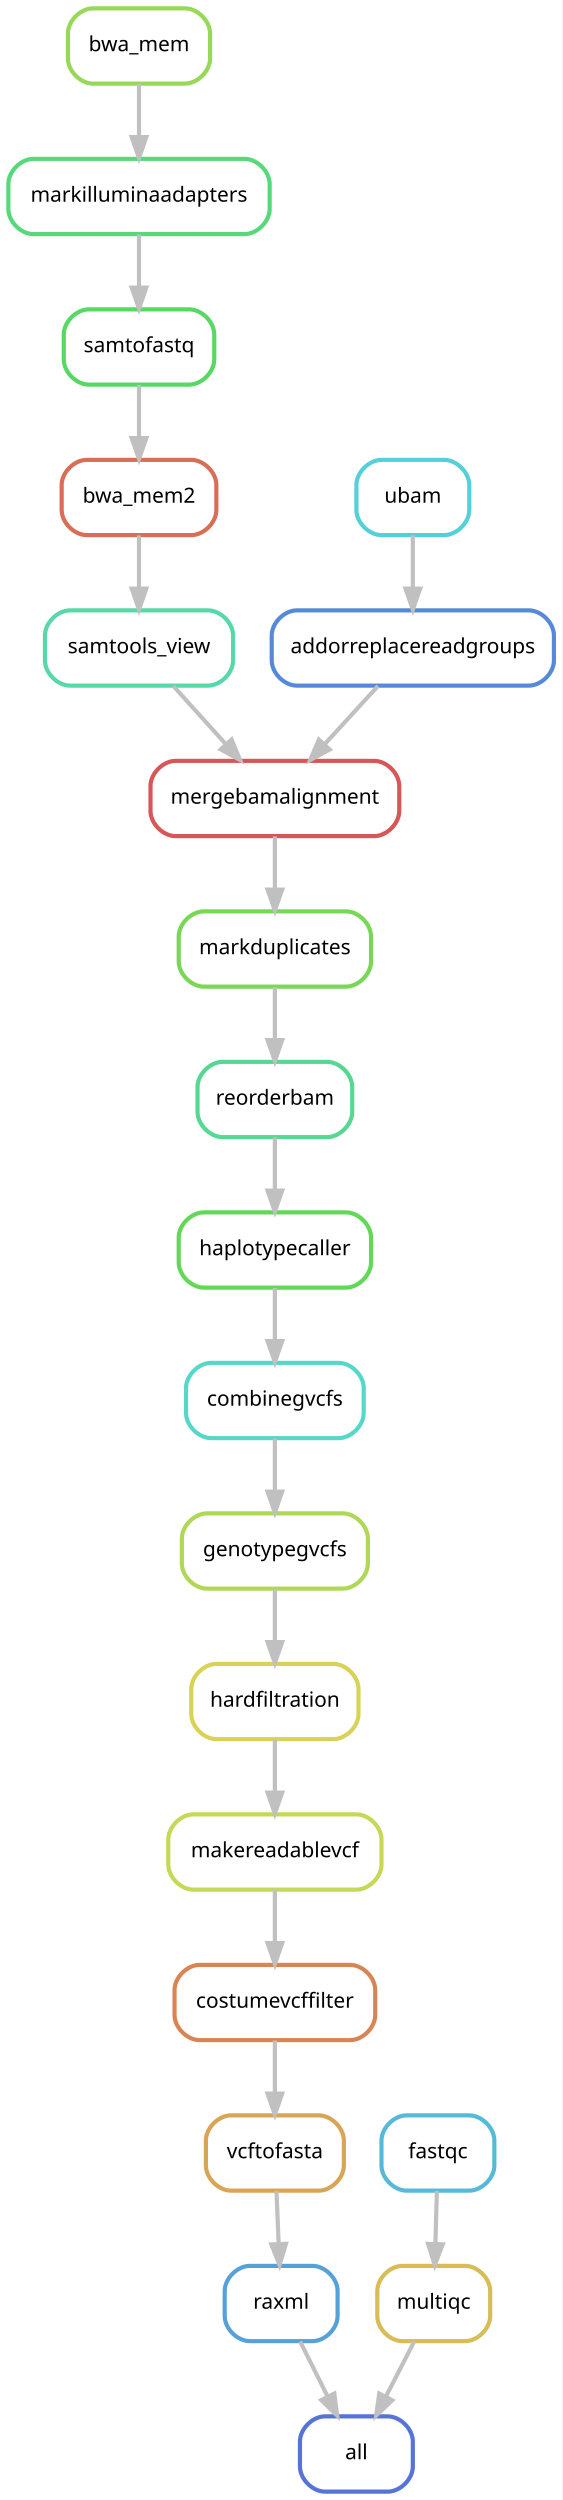
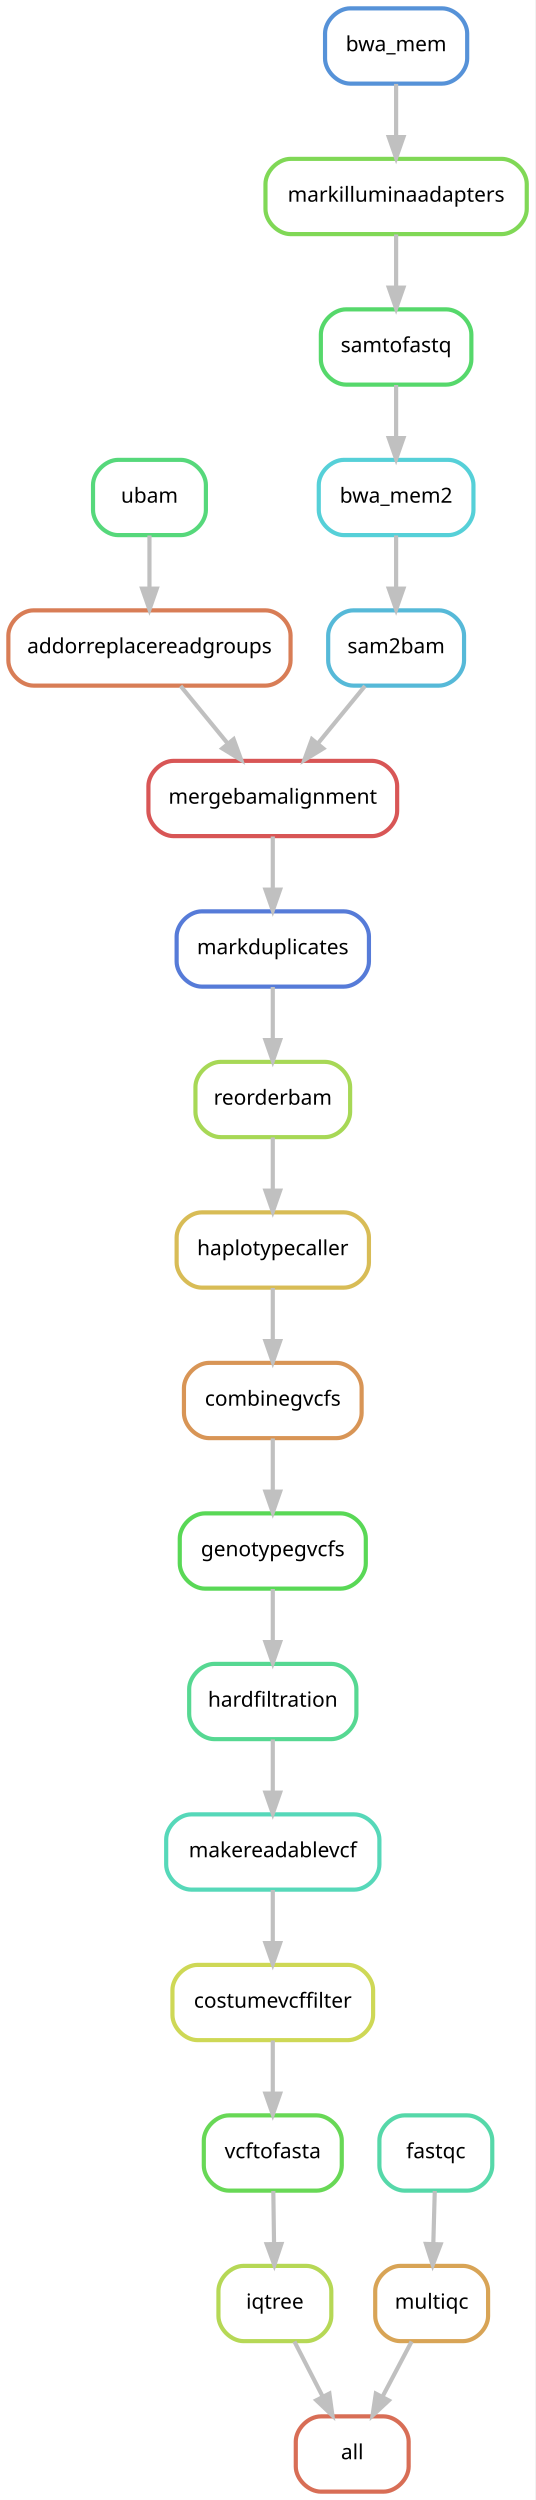
- <svg xmlns="http://www.w3.org/2000/svg" width="269pt" height="1196pt" viewBox="0.00 0.00 269.00 1196.00">
+ <svg xmlns="http://www.w3.org/2000/svg" width="256pt" height="1196pt" viewBox="0.00 0.00 256.00 1196.00">
  <g id="graph0" class="graph" transform="scale(1 1) rotate(0) translate(4 1192)">
-     <polygon fill="#ffffff" stroke="transparent" points="-4,4 -4,-1192 265,-1192 265,4 -4,4" />
+     <polygon fill="#ffffff" stroke="transparent" points="-4,4 -4,-1192 252,-1192 252,4 -4,4" />
    <g id="node1" class="node">
-       <path fill="none" stroke="#5673d8" stroke-width="2" d="M181.5,-36C181.5,-36 151.5,-36 151.5,-36 145.5,-36 139.5,-30 139.5,-24 139.5,-24 139.5,-12 139.5,-12 139.5,-6 145.5,0 151.5,0 151.5,0 181.5,0 181.5,0 187.5,0 193.5,-6 193.5,-12 193.5,-12 193.5,-24 193.5,-24 193.5,-30 187.5,-36 181.5,-36" />
-       <text text-anchor="middle" x="166.5" y="-15.5" font-family="sans" font-size="10.00" fill="#000000">all</text>
+       <path fill="none" stroke="#d86e56" stroke-width="2" d="M179.5,-36C179.5,-36 149.5,-36 149.5,-36 143.5,-36 137.5,-30 137.5,-24 137.5,-24 137.5,-12 137.5,-12 137.5,-6 143.5,0 149.5,0 149.5,0 179.5,0 179.5,0 185.5,0 191.5,-6 191.5,-12 191.5,-12 191.5,-24 191.5,-24 191.5,-30 185.5,-36 179.5,-36" />
+       <text text-anchor="middle" x="164.5" y="-15.5" font-family="sans" font-size="10.00" fill="#000000">all</text>
    </g>
    <g id="node2" class="node">
-       <path fill="none" stroke="#56a2d8" stroke-width="2" d="M145.5,-108C145.5,-108 115.5,-108 115.5,-108 109.5,-108 103.5,-102 103.5,-96 103.5,-96 103.5,-84 103.5,-84 103.5,-78 109.5,-72 115.5,-72 115.5,-72 145.5,-72 145.5,-72 151.5,-72 157.5,-78 157.5,-84 157.5,-84 157.5,-96 157.5,-96 157.5,-102 151.5,-108 145.5,-108" />
-       <text text-anchor="middle" x="130.5" y="-87.5" font-family="sans" font-size="10.00" fill="#000000">raxml</text>
+       <path fill="none" stroke="#b6d856" stroke-width="2" d="M142.5,-108C142.5,-108 112.5,-108 112.5,-108 106.5,-108 100.5,-102 100.5,-96 100.5,-96 100.5,-84 100.5,-84 100.5,-78 106.5,-72 112.5,-72 112.5,-72 142.5,-72 142.5,-72 148.5,-72 154.5,-78 154.5,-84 154.5,-84 154.5,-96 154.5,-96 154.5,-102 148.5,-108 142.5,-108" />
+       <text text-anchor="middle" x="127.5" y="-87.5" font-family="sans" font-size="10.00" fill="#000000">iqtree</text>
    </g>
    <g id="edge2" class="edge">
-       <path fill="none" stroke="#c0c0c0" stroke-width="2" d="M139.584,-71.831C143.561,-63.877 148.315,-54.369 152.714,-45.572" />
-       <polygon fill="#c0c0c0" stroke="#c0c0c0" stroke-width="2" points="155.952,-46.923 157.293,-36.413 149.691,-43.792 155.952,-46.923" />
+       <path fill="none" stroke="#c0c0c0" stroke-width="2" d="M136.837,-71.831C140.924,-63.877 145.81,-54.369 150.331,-45.572" />
+       <polygon fill="#c0c0c0" stroke="#c0c0c0" stroke-width="2" points="153.58,-46.907 155.038,-36.413 147.354,-43.708 153.58,-46.907" />
    </g>
    <g id="node3" class="node">
-       <path fill="none" stroke="#d8bc56" stroke-width="2" d="M218.5,-108C218.5,-108 188.5,-108 188.5,-108 182.5,-108 176.5,-102 176.5,-96 176.5,-96 176.5,-84 176.5,-84 176.5,-78 182.5,-72 188.5,-72 188.5,-72 218.5,-72 218.5,-72 224.5,-72 230.5,-78 230.5,-84 230.5,-84 230.5,-96 230.5,-96 230.5,-102 224.5,-108 218.5,-108" />
-       <text text-anchor="middle" x="203.5" y="-87.5" font-family="sans" font-size="10.00" fill="#000000">multiqc</text>
+       <path fill="none" stroke="#d8a456" stroke-width="2" d="M217.5,-108C217.5,-108 187.5,-108 187.5,-108 181.5,-108 175.5,-102 175.5,-96 175.5,-96 175.5,-84 175.5,-84 175.5,-78 181.5,-72 187.5,-72 187.5,-72 217.5,-72 217.5,-72 223.5,-72 229.5,-78 229.5,-84 229.5,-84 229.5,-96 229.5,-96 229.5,-102 223.5,-108 217.5,-108" />
+       <text text-anchor="middle" x="202.5" y="-87.5" font-family="sans" font-size="10.00" fill="#000000">multiqc</text>
    </g>
    <g id="edge1" class="edge">
-       <path fill="none" stroke="#c0c0c0" stroke-width="2" d="M194.163,-71.831C190.076,-63.877 185.19,-54.369 180.669,-45.572" />
-       <polygon fill="#c0c0c0" stroke="#c0c0c0" stroke-width="2" points="183.646,-43.708 175.962,-36.413 177.42,-46.907 183.646,-43.708" />
+       <path fill="none" stroke="#c0c0c0" stroke-width="2" d="M192.911,-71.831C188.668,-63.792 183.588,-54.167 178.904,-45.292" />
+       <polygon fill="#c0c0c0" stroke="#c0c0c0" stroke-width="2" points="181.981,-43.623 174.218,-36.413 175.79,-46.891 181.981,-43.623" />
    </g>
    <g id="node4" class="node">
-       <path fill="none" stroke="#d8a456" stroke-width="2" d="M148.5,-180C148.5,-180 106.5,-180 106.5,-180 100.5,-180 94.5,-174 94.5,-168 94.5,-168 94.5,-156 94.5,-156 94.5,-150 100.5,-144 106.5,-144 106.5,-144 148.5,-144 148.5,-144 154.5,-144 160.5,-150 160.5,-156 160.5,-156 160.5,-168 160.5,-168 160.5,-174 154.5,-180 148.5,-180" />
-       <text text-anchor="middle" x="127.5" y="-159.5" font-family="sans" font-size="10.00" fill="#000000">vcftofasta</text>
+       <path fill="none" stroke="#68d856" stroke-width="2" d="M147.5,-180C147.5,-180 105.5,-180 105.5,-180 99.5,-180 93.5,-174 93.5,-168 93.5,-168 93.5,-156 93.5,-156 93.5,-150 99.5,-144 105.5,-144 105.5,-144 147.5,-144 147.5,-144 153.5,-144 159.5,-150 159.5,-156 159.5,-156 159.5,-168 159.5,-168 159.5,-174 153.5,-180 147.5,-180" />
+       <text text-anchor="middle" x="126.5" y="-159.5" font-family="sans" font-size="10.00" fill="#000000">vcftofasta</text>
    </g>
    <g id="edge3" class="edge">
-       <path fill="none" stroke="#c0c0c0" stroke-width="2" d="M128.257,-143.831C128.578,-136.131 128.959,-126.974 129.316,-118.417" />
-       <polygon fill="#c0c0c0" stroke="#c0c0c0" stroke-width="2" points="132.813,-118.55 129.733,-108.413 125.819,-118.259 132.813,-118.55" />
+       <path fill="none" stroke="#c0c0c0" stroke-width="2" d="M126.752,-143.831C126.859,-136.131 126.987,-126.974 127.105,-118.417" />
+       <polygon fill="#c0c0c0" stroke="#c0c0c0" stroke-width="2" points="130.605,-118.461 127.244,-108.413 123.606,-118.364 130.605,-118.461" />
    </g>
    <g id="node5" class="node">
-       <path fill="none" stroke="#56b9d8" stroke-width="2" d="M220.5,-180C220.5,-180 190.5,-180 190.5,-180 184.5,-180 178.5,-174 178.5,-168 178.5,-168 178.5,-156 178.5,-156 178.5,-150 184.5,-144 190.5,-144 190.5,-144 220.5,-144 220.5,-144 226.5,-144 232.5,-150 232.5,-156 232.5,-156 232.5,-168 232.5,-168 232.5,-174 226.5,-180 220.5,-180" />
-       <text text-anchor="middle" x="205.5" y="-159.5" font-family="sans" font-size="10.00" fill="#000000">fastqc</text>
+       <path fill="none" stroke="#56d8a9" stroke-width="2" d="M219.5,-180C219.5,-180 189.5,-180 189.5,-180 183.5,-180 177.5,-174 177.5,-168 177.5,-168 177.5,-156 177.5,-156 177.5,-150 183.5,-144 189.5,-144 189.5,-144 219.5,-144 219.5,-144 225.5,-144 231.5,-150 231.5,-156 231.5,-156 231.5,-168 231.5,-168 231.5,-174 225.5,-180 219.5,-180" />
+       <text text-anchor="middle" x="204.5" y="-159.5" font-family="sans" font-size="10.00" fill="#000000">fastqc</text>
    </g>
    <g id="edge4" class="edge">
-       <path fill="none" stroke="#c0c0c0" stroke-width="2" d="M204.995,-143.831C204.781,-136.131 204.527,-126.974 204.289,-118.417" />
-       <polygon fill="#c0c0c0" stroke="#c0c0c0" stroke-width="2" points="207.788,-118.312 204.012,-108.413 200.791,-118.507 207.788,-118.312" />
+       <path fill="none" stroke="#c0c0c0" stroke-width="2" d="M203.995,-143.831C203.781,-136.131 203.527,-126.974 203.289,-118.417" />
+       <polygon fill="#c0c0c0" stroke="#c0c0c0" stroke-width="2" points="206.788,-118.312 203.012,-108.413 199.791,-118.507 206.788,-118.312" />
    </g>
    <g id="node6" class="node">
-       <path fill="none" stroke="#d88556" stroke-width="2" d="M163.5,-252C163.5,-252 91.5,-252 91.5,-252 85.5,-252 79.5,-246 79.5,-240 79.5,-240 79.5,-228 79.5,-228 79.5,-222 85.5,-216 91.5,-216 91.5,-216 163.5,-216 163.5,-216 169.5,-216 175.5,-222 175.5,-228 175.5,-228 175.5,-240 175.5,-240 175.5,-246 169.5,-252 163.5,-252" />
-       <text text-anchor="middle" x="127.5" y="-231.5" font-family="sans" font-size="10.00" fill="#000000">costumevcffilter</text>
+       <path fill="none" stroke="#ced856" stroke-width="2" d="M162.5,-252C162.5,-252 90.5,-252 90.5,-252 84.5,-252 78.5,-246 78.5,-240 78.5,-240 78.5,-228 78.5,-228 78.5,-222 84.5,-216 90.5,-216 90.5,-216 162.5,-216 162.5,-216 168.5,-216 174.5,-222 174.5,-228 174.5,-228 174.5,-240 174.5,-240 174.5,-246 168.5,-252 162.5,-252" />
+       <text text-anchor="middle" x="126.5" y="-231.5" font-family="sans" font-size="10.00" fill="#000000">costumevcffilter</text>
    </g>
    <g id="edge5" class="edge">
-       <path fill="none" stroke="#c0c0c0" stroke-width="2" d="M127.5,-215.831C127.5,-208.131 127.5,-198.974 127.5,-190.417" />
-       <polygon fill="#c0c0c0" stroke="#c0c0c0" stroke-width="2" points="131,-190.413 127.5,-180.413 124,-190.413 131,-190.413" />
+       <path fill="none" stroke="#c0c0c0" stroke-width="2" d="M126.5,-215.831C126.5,-208.131 126.5,-198.974 126.5,-190.417" />
+       <polygon fill="#c0c0c0" stroke="#c0c0c0" stroke-width="2" points="130,-190.413 126.5,-180.413 123,-190.413 130,-190.413" />
    </g>
    <g id="node7" class="node">
-       <path fill="none" stroke="#c6d856" stroke-width="2" d="M166.5,-324C166.5,-324 88.5,-324 88.5,-324 82.5,-324 76.5,-318 76.5,-312 76.5,-312 76.5,-300 76.5,-300 76.5,-294 82.5,-288 88.5,-288 88.5,-288 166.5,-288 166.5,-288 172.5,-288 178.5,-294 178.5,-300 178.5,-300 178.5,-312 178.5,-312 178.5,-318 172.5,-324 166.5,-324" />
-       <text text-anchor="middle" x="127.5" y="-303.5" font-family="sans" font-size="10.00" fill="#000000">makereadablevcf</text>
+       <path fill="none" stroke="#56d8b9" stroke-width="2" d="M165.5,-324C165.5,-324 87.5,-324 87.5,-324 81.5,-324 75.5,-318 75.5,-312 75.5,-312 75.5,-300 75.5,-300 75.5,-294 81.5,-288 87.5,-288 87.5,-288 165.5,-288 165.5,-288 171.5,-288 177.5,-294 177.5,-300 177.5,-300 177.5,-312 177.5,-312 177.5,-318 171.5,-324 165.5,-324" />
+       <text text-anchor="middle" x="126.5" y="-303.5" font-family="sans" font-size="10.00" fill="#000000">makereadablevcf</text>
    </g>
    <g id="edge6" class="edge">
-       <path fill="none" stroke="#c0c0c0" stroke-width="2" d="M127.5,-287.831C127.5,-280.131 127.5,-270.974 127.5,-262.417" />
-       <polygon fill="#c0c0c0" stroke="#c0c0c0" stroke-width="2" points="131,-262.413 127.5,-252.413 124,-262.413 131,-262.413" />
+       <path fill="none" stroke="#c0c0c0" stroke-width="2" d="M126.5,-287.831C126.5,-280.131 126.5,-270.974 126.5,-262.417" />
+       <polygon fill="#c0c0c0" stroke="#c0c0c0" stroke-width="2" points="130,-262.413 126.5,-252.413 123,-262.413 130,-262.413" />
    </g>
    <g id="node8" class="node">
-       <path fill="none" stroke="#d8d356" stroke-width="2" d="M155.5,-396C155.5,-396 99.5,-396 99.5,-396 93.5,-396 87.5,-390 87.5,-384 87.5,-384 87.5,-372 87.5,-372 87.5,-366 93.5,-360 99.5,-360 99.5,-360 155.5,-360 155.5,-360 161.5,-360 167.5,-366 167.5,-372 167.5,-372 167.5,-384 167.5,-384 167.5,-390 161.5,-396 155.5,-396" />
-       <text text-anchor="middle" x="127.5" y="-375.5" font-family="sans" font-size="10.00" fill="#000000">hardfiltration</text>
+       <path fill="none" stroke="#56d892" stroke-width="2" d="M154.5,-396C154.5,-396 98.5,-396 98.5,-396 92.5,-396 86.5,-390 86.5,-384 86.5,-384 86.5,-372 86.5,-372 86.5,-366 92.5,-360 98.5,-360 98.5,-360 154.5,-360 154.5,-360 160.5,-360 166.5,-366 166.5,-372 166.5,-372 166.5,-384 166.5,-384 166.5,-390 160.5,-396 154.5,-396" />
+       <text text-anchor="middle" x="126.5" y="-375.5" font-family="sans" font-size="10.00" fill="#000000">hardfiltration</text>
    </g>
    <g id="edge7" class="edge">
-       <path fill="none" stroke="#c0c0c0" stroke-width="2" d="M127.5,-359.831C127.5,-352.131 127.5,-342.974 127.5,-334.417" />
-       <polygon fill="#c0c0c0" stroke="#c0c0c0" stroke-width="2" points="131,-334.413 127.5,-324.413 124,-334.413 131,-334.413" />
+       <path fill="none" stroke="#c0c0c0" stroke-width="2" d="M126.5,-359.831C126.5,-352.131 126.5,-342.974 126.5,-334.417" />
+       <polygon fill="#c0c0c0" stroke="#c0c0c0" stroke-width="2" points="130,-334.413 126.5,-324.413 123,-334.413 130,-334.413" />
    </g>
    <g id="node9" class="node">
-       <path fill="none" stroke="#afd856" stroke-width="2" d="M160,-468C160,-468 95,-468 95,-468 89,-468 83,-462 83,-456 83,-456 83,-444 83,-444 83,-438 89,-432 95,-432 95,-432 160,-432 160,-432 166,-432 172,-438 172,-444 172,-444 172,-456 172,-456 172,-462 166,-468 160,-468" />
-       <text text-anchor="middle" x="127.5" y="-447.5" font-family="sans" font-size="10.00" fill="#000000">genotypegvcfs</text>
+       <path fill="none" stroke="#59d856" stroke-width="2" d="M159,-468C159,-468 94,-468 94,-468 88,-468 82,-462 82,-456 82,-456 82,-444 82,-444 82,-438 88,-432 94,-432 94,-432 159,-432 159,-432 165,-432 171,-438 171,-444 171,-444 171,-456 171,-456 171,-462 165,-468 159,-468" />
+       <text text-anchor="middle" x="126.5" y="-447.5" font-family="sans" font-size="10.00" fill="#000000">genotypegvcfs</text>
    </g>
    <g id="edge8" class="edge">
-       <path fill="none" stroke="#c0c0c0" stroke-width="2" d="M127.5,-431.831C127.5,-424.131 127.5,-414.974 127.5,-406.417" />
-       <polygon fill="#c0c0c0" stroke="#c0c0c0" stroke-width="2" points="131,-406.413 127.5,-396.413 124,-406.413 131,-406.413" />
+       <path fill="none" stroke="#c0c0c0" stroke-width="2" d="M126.5,-431.831C126.5,-424.131 126.5,-414.974 126.5,-406.417" />
+       <polygon fill="#c0c0c0" stroke="#c0c0c0" stroke-width="2" points="130,-406.413 126.5,-396.413 123,-406.413 130,-406.413" />
    </g>
    <g id="node10" class="node">
-       <path fill="none" stroke="#56d8c9" stroke-width="2" d="M158,-540C158,-540 97,-540 97,-540 91,-540 85,-534 85,-528 85,-528 85,-516 85,-516 85,-510 91,-504 97,-504 97,-504 158,-504 158,-504 164,-504 170,-510 170,-516 170,-516 170,-528 170,-528 170,-534 164,-540 158,-540" />
-       <text text-anchor="middle" x="127.5" y="-519.5" font-family="sans" font-size="10.00" fill="#000000">combinegvcfs</text>
+       <path fill="none" stroke="#d89556" stroke-width="2" d="M157,-540C157,-540 96,-540 96,-540 90,-540 84,-534 84,-528 84,-528 84,-516 84,-516 84,-510 90,-504 96,-504 96,-504 157,-504 157,-504 163,-504 169,-510 169,-516 169,-516 169,-528 169,-528 169,-534 163,-540 157,-540" />
+       <text text-anchor="middle" x="126.5" y="-519.5" font-family="sans" font-size="10.00" fill="#000000">combinegvcfs</text>
    </g>
    <g id="edge9" class="edge">
-       <path fill="none" stroke="#c0c0c0" stroke-width="2" d="M127.5,-503.831C127.5,-496.131 127.5,-486.974 127.5,-478.417" />
-       <polygon fill="#c0c0c0" stroke="#c0c0c0" stroke-width="2" points="131,-478.413 127.5,-468.413 124,-478.413 131,-478.413" />
+       <path fill="none" stroke="#c0c0c0" stroke-width="2" d="M126.5,-503.831C126.5,-496.131 126.5,-486.974 126.5,-478.417" />
+       <polygon fill="#c0c0c0" stroke="#c0c0c0" stroke-width="2" points="130,-478.413 126.5,-468.413 123,-478.413 130,-478.413" />
    </g>
    <g id="node11" class="node">
-       <path fill="none" stroke="#61d856" stroke-width="2" d="M161.5,-612C161.5,-612 93.5,-612 93.5,-612 87.5,-612 81.5,-606 81.5,-600 81.5,-600 81.5,-588 81.5,-588 81.5,-582 87.5,-576 93.5,-576 93.5,-576 161.5,-576 161.5,-576 167.5,-576 173.5,-582 173.5,-588 173.5,-588 173.5,-600 173.5,-600 173.5,-606 167.5,-612 161.5,-612" />
-       <text text-anchor="middle" x="127.5" y="-591.5" font-family="sans" font-size="10.00" fill="#000000">haplotypecaller</text>
+       <path fill="none" stroke="#d8bc56" stroke-width="2" d="M160.5,-612C160.5,-612 92.5,-612 92.5,-612 86.5,-612 80.5,-606 80.5,-600 80.5,-600 80.5,-588 80.5,-588 80.5,-582 86.5,-576 92.5,-576 92.5,-576 160.5,-576 160.5,-576 166.5,-576 172.5,-582 172.5,-588 172.5,-588 172.5,-600 172.5,-600 172.5,-606 166.5,-612 160.5,-612" />
+       <text text-anchor="middle" x="126.5" y="-591.5" font-family="sans" font-size="10.00" fill="#000000">haplotypecaller</text>
    </g>
    <g id="edge10" class="edge">
-       <path fill="none" stroke="#c0c0c0" stroke-width="2" d="M127.5,-575.831C127.5,-568.131 127.5,-558.974 127.5,-550.417" />
-       <polygon fill="#c0c0c0" stroke="#c0c0c0" stroke-width="2" points="131,-550.413 127.5,-540.413 124,-550.413 131,-550.413" />
+       <path fill="none" stroke="#c0c0c0" stroke-width="2" d="M126.5,-575.831C126.5,-568.131 126.5,-558.974 126.5,-550.417" />
+       <polygon fill="#c0c0c0" stroke="#c0c0c0" stroke-width="2" points="130,-550.413 126.5,-540.413 123,-550.413 130,-550.413" />
    </g>
    <g id="node12" class="node">
-       <path fill="none" stroke="#56d892" stroke-width="2" d="M152.5,-684C152.5,-684 102.5,-684 102.5,-684 96.5,-684 90.5,-678 90.5,-672 90.5,-672 90.5,-660 90.5,-660 90.5,-654 96.5,-648 102.5,-648 102.5,-648 152.5,-648 152.5,-648 158.5,-648 164.5,-654 164.5,-660 164.5,-660 164.5,-672 164.5,-672 164.5,-678 158.5,-684 152.5,-684" />
-       <text text-anchor="middle" x="127.5" y="-663.5" font-family="sans" font-size="10.00" fill="#000000">reorderbam</text>
+       <path fill="none" stroke="#a7d856" stroke-width="2" d="M151.5,-684C151.5,-684 101.5,-684 101.5,-684 95.5,-684 89.5,-678 89.5,-672 89.5,-672 89.5,-660 89.5,-660 89.5,-654 95.5,-648 101.5,-648 101.5,-648 151.5,-648 151.5,-648 157.5,-648 163.5,-654 163.5,-660 163.5,-660 163.5,-672 163.5,-672 163.5,-678 157.5,-684 151.5,-684" />
+       <text text-anchor="middle" x="126.5" y="-663.5" font-family="sans" font-size="10.00" fill="#000000">reorderbam</text>
    </g>
    <g id="edge11" class="edge">
-       <path fill="none" stroke="#c0c0c0" stroke-width="2" d="M127.5,-647.831C127.5,-640.131 127.5,-630.974 127.5,-622.417" />
-       <polygon fill="#c0c0c0" stroke="#c0c0c0" stroke-width="2" points="131,-622.413 127.5,-612.413 124,-622.413 131,-622.413" />
+       <path fill="none" stroke="#c0c0c0" stroke-width="2" d="M126.5,-647.831C126.5,-640.131 126.5,-630.974 126.5,-622.417" />
+       <polygon fill="#c0c0c0" stroke="#c0c0c0" stroke-width="2" points="130,-622.413 126.5,-612.413 123,-622.413 130,-622.413" />
    </g>
    <g id="node13" class="node">
-       <path fill="none" stroke="#78d856" stroke-width="2" d="M161.5,-756C161.5,-756 93.5,-756 93.5,-756 87.5,-756 81.5,-750 81.5,-744 81.5,-744 81.5,-732 81.5,-732 81.5,-726 87.5,-720 93.5,-720 93.5,-720 161.5,-720 161.5,-720 167.5,-720 173.5,-726 173.5,-732 173.5,-732 173.5,-744 173.5,-744 173.5,-750 167.5,-756 161.5,-756" />
-       <text text-anchor="middle" x="127.5" y="-735.5" font-family="sans" font-size="10.00" fill="#000000">markduplicates</text>
+       <path fill="none" stroke="#567bd8" stroke-width="2" d="M160.5,-756C160.5,-756 92.5,-756 92.5,-756 86.5,-756 80.5,-750 80.5,-744 80.5,-744 80.5,-732 80.5,-732 80.5,-726 86.5,-720 92.5,-720 92.5,-720 160.5,-720 160.5,-720 166.5,-720 172.5,-726 172.5,-732 172.5,-732 172.5,-744 172.5,-744 172.5,-750 166.5,-756 160.5,-756" />
+       <text text-anchor="middle" x="126.5" y="-735.5" font-family="sans" font-size="10.00" fill="#000000">markduplicates</text>
    </g>
    <g id="edge12" class="edge">
-       <path fill="none" stroke="#c0c0c0" stroke-width="2" d="M127.5,-719.831C127.5,-712.131 127.5,-702.974 127.5,-694.417" />
-       <polygon fill="#c0c0c0" stroke="#c0c0c0" stroke-width="2" points="131,-694.413 127.5,-684.413 124,-694.413 131,-694.413" />
+       <path fill="none" stroke="#c0c0c0" stroke-width="2" d="M126.5,-719.831C126.5,-712.131 126.5,-702.974 126.5,-694.417" />
+       <polygon fill="#c0c0c0" stroke="#c0c0c0" stroke-width="2" points="130,-694.413 126.5,-684.413 123,-694.413 130,-694.413" />
    </g>
    <g id="node14" class="node">
-       <path fill="none" stroke="#d85656" stroke-width="2" d="M175,-828C175,-828 80,-828 80,-828 74,-828 68,-822 68,-816 68,-816 68,-804 68,-804 68,-798 74,-792 80,-792 80,-792 175,-792 175,-792 181,-792 187,-798 187,-804 187,-804 187,-816 187,-816 187,-822 181,-828 175,-828" />
-       <text text-anchor="middle" x="127.5" y="-807.5" font-family="sans" font-size="10.00" fill="#000000">mergebamalignment</text>
+       <path fill="none" stroke="#d85656" stroke-width="2" d="M174,-828C174,-828 79,-828 79,-828 73,-828 67,-822 67,-816 67,-816 67,-804 67,-804 67,-798 73,-792 79,-792 79,-792 174,-792 174,-792 180,-792 186,-798 186,-804 186,-804 186,-816 186,-816 186,-822 180,-828 174,-828" />
+       <text text-anchor="middle" x="126.5" y="-807.5" font-family="sans" font-size="10.00" fill="#000000">mergebamalignment</text>
    </g>
    <g id="edge13" class="edge">
-       <path fill="none" stroke="#c0c0c0" stroke-width="2" d="M127.5,-791.831C127.5,-784.131 127.5,-774.974 127.5,-766.417" />
-       <polygon fill="#c0c0c0" stroke="#c0c0c0" stroke-width="2" points="131,-766.413 127.5,-756.413 124,-766.413 131,-766.413" />
+       <path fill="none" stroke="#c0c0c0" stroke-width="2" d="M126.5,-791.831C126.5,-784.131 126.5,-774.974 126.5,-766.417" />
+       <polygon fill="#c0c0c0" stroke="#c0c0c0" stroke-width="2" points="130,-766.413 126.5,-756.413 123,-766.413 130,-766.413" />
    </g>
    <g id="node15" class="node">
-       <path fill="none" stroke="#56d8a9" stroke-width="2" d="M95.5,-900C95.5,-900 29.5,-900 29.5,-900 23.5,-900 17.5,-894 17.5,-888 17.5,-888 17.5,-876 17.5,-876 17.5,-870 23.5,-864 29.5,-864 29.5,-864 95.5,-864 95.5,-864 101.5,-864 107.5,-870 107.5,-876 107.5,-876 107.5,-888 107.5,-888 107.5,-894 101.5,-900 95.5,-900" />
-       <text text-anchor="middle" x="62.5" y="-879.5" font-family="sans" font-size="10.00" fill="#000000">samtools_view</text>
+       <path fill="none" stroke="#d87d56" stroke-width="2" d="M123,-900C123,-900 12,-900 12,-900 6,-900 0,-894 0,-888 0,-888 0,-876 0,-876 0,-870 6,-864 12,-864 12,-864 123,-864 123,-864 129,-864 135,-870 135,-876 135,-876 135,-888 135,-888 135,-894 129,-900 123,-900" />
+       <text text-anchor="middle" x="67.5" y="-879.5" font-family="sans" font-size="10.00" fill="#000000">addorreplacereadgroups</text>
+     </g>
+     <g id="edge15" class="edge">
+       <path fill="none" stroke="#c0c0c0" stroke-width="2" d="M82.388,-863.831C89.253,-855.454 97.53,-845.353 105.051,-836.175" />
+       <polygon fill="#c0c0c0" stroke="#c0c0c0" stroke-width="2" points="107.78,-838.366 111.411,-828.413 102.366,-833.93 107.78,-838.366" />
+     </g>
+     <g id="node16" class="node">
+       <path fill="none" stroke="#56b9d8" stroke-width="2" d="M206,-900C206,-900 165,-900 165,-900 159,-900 153,-894 153,-888 153,-888 153,-876 153,-876 153,-870 159,-864 165,-864 165,-864 206,-864 206,-864 212,-864 218,-870 218,-876 218,-876 218,-888 218,-888 218,-894 212,-900 206,-900" />
+       <text text-anchor="middle" x="185.5" y="-879.5" font-family="sans" font-size="10.00" fill="#000000">sam2bam</text>
    </g>
    <g id="edge14" class="edge">
-       <path fill="none" stroke="#c0c0c0" stroke-width="2" d="M78.902,-863.831C86.541,-855.369 95.768,-845.149 104.121,-835.897" />
-       <polygon fill="#c0c0c0" stroke="#c0c0c0" stroke-width="2" points="106.774,-838.181 110.877,-828.413 101.578,-833.491 106.774,-838.181" />
-     </g>
-     <g id="node16" class="node">
-       <path fill="none" stroke="#568ad8" stroke-width="2" d="M249,-900C249,-900 138,-900 138,-900 132,-900 126,-894 126,-888 126,-888 126,-876 126,-876 126,-870 132,-864 138,-864 138,-864 249,-864 249,-864 255,-864 261,-870 261,-876 261,-876 261,-888 261,-888 261,-894 255,-900 249,-900" />
-       <text text-anchor="middle" x="193.5" y="-879.5" font-family="sans" font-size="10.00" fill="#000000">addorreplacereadgroups</text>
-     </g>
-     <g id="edge15" class="edge">
-       <path fill="none" stroke="#c0c0c0" stroke-width="2" d="M176.845,-863.831C169.089,-855.369 159.72,-845.149 151.239,-835.897" />
-       <polygon fill="#c0c0c0" stroke="#c0c0c0" stroke-width="2" points="153.716,-833.42 144.379,-828.413 148.556,-838.15 153.716,-833.42" />
+       <path fill="none" stroke="#c0c0c0" stroke-width="2" d="M170.612,-863.831C163.747,-855.454 155.47,-845.353 147.949,-836.175" />
+       <polygon fill="#c0c0c0" stroke="#c0c0c0" stroke-width="2" points="150.634,-833.93 141.589,-828.413 145.22,-838.366 150.634,-833.93" />
    </g>
    <g id="node17" class="node">
-       <path fill="none" stroke="#d86e56" stroke-width="2" d="M87.5,-972C87.5,-972 37.5,-972 37.5,-972 31.5,-972 25.5,-966 25.5,-960 25.5,-960 25.5,-948 25.5,-948 25.5,-942 31.5,-936 37.5,-936 37.5,-936 87.5,-936 87.5,-936 93.5,-936 99.5,-942 99.5,-948 99.5,-948 99.5,-960 99.5,-960 99.5,-966 93.5,-972 87.5,-972" />
-       <text text-anchor="middle" x="62.5" y="-951.5" font-family="sans" font-size="10.00" fill="#000000">bwa_mem2</text>
+       <path fill="none" stroke="#56d87b" stroke-width="2" d="M82.5,-972C82.5,-972 52.5,-972 52.5,-972 46.5,-972 40.5,-966 40.5,-960 40.5,-960 40.5,-948 40.5,-948 40.5,-942 46.5,-936 52.5,-936 52.5,-936 82.5,-936 82.5,-936 88.5,-936 94.5,-942 94.5,-948 94.5,-948 94.5,-960 94.5,-960 94.5,-966 88.5,-972 82.5,-972" />
+       <text text-anchor="middle" x="67.5" y="-951.5" font-family="sans" font-size="10.00" fill="#000000">ubam</text>
    </g>
    <g id="edge16" class="edge">
-       <path fill="none" stroke="#c0c0c0" stroke-width="2" d="M62.5,-935.831C62.5,-928.131 62.5,-918.974 62.5,-910.417" />
-       <polygon fill="#c0c0c0" stroke="#c0c0c0" stroke-width="2" points="66,-910.413 62.5,-900.413 59,-910.413 66,-910.413" />
+       <path fill="none" stroke="#c0c0c0" stroke-width="2" d="M67.5,-935.831C67.5,-928.131 67.5,-918.974 67.5,-910.417" />
+       <polygon fill="#c0c0c0" stroke="#c0c0c0" stroke-width="2" points="71,-910.413 67.5,-900.413 64,-910.413 71,-910.413" />
    </g>
    <g id="node18" class="node">
-       <path fill="none" stroke="#56d0d8" stroke-width="2" d="M208.5,-972C208.5,-972 178.5,-972 178.5,-972 172.5,-972 166.5,-966 166.5,-960 166.5,-960 166.5,-948 166.5,-948 166.5,-942 172.5,-936 178.5,-936 178.5,-936 208.5,-936 208.5,-936 214.5,-936 220.5,-942 220.5,-948 220.5,-948 220.5,-960 220.5,-960 220.5,-966 214.5,-972 208.5,-972" />
-       <text text-anchor="middle" x="193.5" y="-951.5" font-family="sans" font-size="10.00" fill="#000000">ubam</text>
+       <path fill="none" stroke="#56d0d8" stroke-width="2" d="M210.5,-972C210.5,-972 160.5,-972 160.5,-972 154.5,-972 148.5,-966 148.5,-960 148.5,-960 148.5,-948 148.5,-948 148.5,-942 154.5,-936 160.5,-936 160.5,-936 210.5,-936 210.5,-936 216.5,-936 222.5,-942 222.5,-948 222.5,-948 222.5,-960 222.5,-960 222.5,-966 216.5,-972 210.5,-972" />
+       <text text-anchor="middle" x="185.5" y="-951.5" font-family="sans" font-size="10.00" fill="#000000">bwa_mem2</text>
    </g>
    <g id="edge17" class="edge">
-       <path fill="none" stroke="#c0c0c0" stroke-width="2" d="M193.5,-935.831C193.5,-928.131 193.5,-918.974 193.5,-910.417" />
-       <polygon fill="#c0c0c0" stroke="#c0c0c0" stroke-width="2" points="197,-910.413 193.5,-900.413 190,-910.413 197,-910.413" />
+       <path fill="none" stroke="#c0c0c0" stroke-width="2" d="M185.5,-935.831C185.5,-928.131 185.5,-918.974 185.5,-910.417" />
+       <polygon fill="#c0c0c0" stroke="#c0c0c0" stroke-width="2" points="189,-910.413 185.5,-900.413 182,-910.413 189,-910.413" />
    </g>
    <g id="node19" class="node">
-       <path fill="none" stroke="#56d863" stroke-width="2" d="M86.5,-1044C86.5,-1044 38.5,-1044 38.5,-1044 32.5,-1044 26.5,-1038 26.5,-1032 26.5,-1032 26.5,-1020 26.5,-1020 26.5,-1014 32.5,-1008 38.5,-1008 38.5,-1008 86.5,-1008 86.5,-1008 92.5,-1008 98.5,-1014 98.5,-1020 98.5,-1020 98.5,-1032 98.5,-1032 98.5,-1038 92.5,-1044 86.5,-1044" />
-       <text text-anchor="middle" x="62.5" y="-1023.5" font-family="sans" font-size="10.00" fill="#000000">samtofastq</text>
+       <path fill="none" stroke="#56d86b" stroke-width="2" d="M209.5,-1044C209.5,-1044 161.5,-1044 161.5,-1044 155.5,-1044 149.5,-1038 149.5,-1032 149.5,-1032 149.5,-1020 149.5,-1020 149.5,-1014 155.5,-1008 161.5,-1008 161.5,-1008 209.5,-1008 209.5,-1008 215.5,-1008 221.5,-1014 221.5,-1020 221.5,-1020 221.5,-1032 221.5,-1032 221.5,-1038 215.5,-1044 209.5,-1044" />
+       <text text-anchor="middle" x="185.5" y="-1023.5" font-family="sans" font-size="10.00" fill="#000000">samtofastq</text>
    </g>
    <g id="edge18" class="edge">
-       <path fill="none" stroke="#c0c0c0" stroke-width="2" d="M62.5,-1007.831C62.5,-1000.131 62.5,-990.974 62.5,-982.417" />
-       <polygon fill="#c0c0c0" stroke="#c0c0c0" stroke-width="2" points="66,-982.413 62.5,-972.413 59,-982.413 66,-982.413" />
+       <path fill="none" stroke="#c0c0c0" stroke-width="2" d="M185.5,-1007.831C185.5,-1000.131 185.5,-990.974 185.5,-982.417" />
+       <polygon fill="#c0c0c0" stroke="#c0c0c0" stroke-width="2" points="189,-982.413 185.5,-972.413 182,-982.413 189,-982.413" />
    </g>
    <g id="node20" class="node">
-       <path fill="none" stroke="#56d87b" stroke-width="2" d="M113,-1116C113,-1116 12,-1116 12,-1116 6,-1116 0,-1110 0,-1104 0,-1104 0,-1092 0,-1092 0,-1086 6,-1080 12,-1080 12,-1080 113,-1080 113,-1080 119,-1080 125,-1086 125,-1092 125,-1092 125,-1104 125,-1104 125,-1110 119,-1116 113,-1116" />
-       <text text-anchor="middle" x="62.5" y="-1095.5" font-family="sans" font-size="10.00" fill="#000000">markilluminaadapters</text>
+       <path fill="none" stroke="#80d856" stroke-width="2" d="M236,-1116C236,-1116 135,-1116 135,-1116 129,-1116 123,-1110 123,-1104 123,-1104 123,-1092 123,-1092 123,-1086 129,-1080 135,-1080 135,-1080 236,-1080 236,-1080 242,-1080 248,-1086 248,-1092 248,-1092 248,-1104 248,-1104 248,-1110 242,-1116 236,-1116" />
+       <text text-anchor="middle" x="185.5" y="-1095.5" font-family="sans" font-size="10.00" fill="#000000">markilluminaadapters</text>
    </g>
    <g id="edge19" class="edge">
-       <path fill="none" stroke="#c0c0c0" stroke-width="2" d="M62.5,-1079.831C62.5,-1072.131 62.5,-1062.974 62.5,-1054.417" />
-       <polygon fill="#c0c0c0" stroke="#c0c0c0" stroke-width="2" points="66,-1054.413 62.5,-1044.413 59,-1054.413 66,-1054.413" />
+       <path fill="none" stroke="#c0c0c0" stroke-width="2" d="M185.5,-1079.831C185.5,-1072.131 185.5,-1062.974 185.5,-1054.417" />
+       <polygon fill="#c0c0c0" stroke="#c0c0c0" stroke-width="2" points="189,-1054.413 185.5,-1044.413 182,-1054.413 189,-1054.413" />
    </g>
    <g id="node21" class="node">
-       <path fill="none" stroke="#97d856" stroke-width="2" d="M84.5,-1188C84.5,-1188 40.5,-1188 40.5,-1188 34.5,-1188 28.5,-1182 28.5,-1176 28.5,-1176 28.5,-1164 28.5,-1164 28.5,-1158 34.5,-1152 40.5,-1152 40.5,-1152 84.5,-1152 84.5,-1152 90.5,-1152 96.5,-1158 96.5,-1164 96.5,-1164 96.5,-1176 96.5,-1176 96.5,-1182 90.5,-1188 84.5,-1188" />
-       <text text-anchor="middle" x="62.5" y="-1167.5" font-family="sans" font-size="10.00" fill="#000000">bwa_mem</text>
+       <path fill="none" stroke="#5692d8" stroke-width="2" d="M207.5,-1188C207.5,-1188 163.5,-1188 163.5,-1188 157.5,-1188 151.5,-1182 151.5,-1176 151.5,-1176 151.5,-1164 151.5,-1164 151.5,-1158 157.5,-1152 163.5,-1152 163.5,-1152 207.5,-1152 207.5,-1152 213.5,-1152 219.5,-1158 219.5,-1164 219.5,-1164 219.5,-1176 219.5,-1176 219.5,-1182 213.5,-1188 207.5,-1188" />
+       <text text-anchor="middle" x="185.5" y="-1167.5" font-family="sans" font-size="10.00" fill="#000000">bwa_mem</text>
    </g>
    <g id="edge20" class="edge">
-       <path fill="none" stroke="#c0c0c0" stroke-width="2" d="M62.5,-1151.831C62.5,-1144.131 62.5,-1134.974 62.5,-1126.417" />
-       <polygon fill="#c0c0c0" stroke="#c0c0c0" stroke-width="2" points="66,-1126.413 62.5,-1116.413 59,-1126.413 66,-1126.413" />
+       <path fill="none" stroke="#c0c0c0" stroke-width="2" d="M185.5,-1151.831C185.5,-1144.131 185.5,-1134.974 185.5,-1126.417" />
+       <polygon fill="#c0c0c0" stroke="#c0c0c0" stroke-width="2" points="189,-1126.413 185.5,-1116.413 182,-1126.413 189,-1126.413" />
    </g>
  </g>
</svg>
